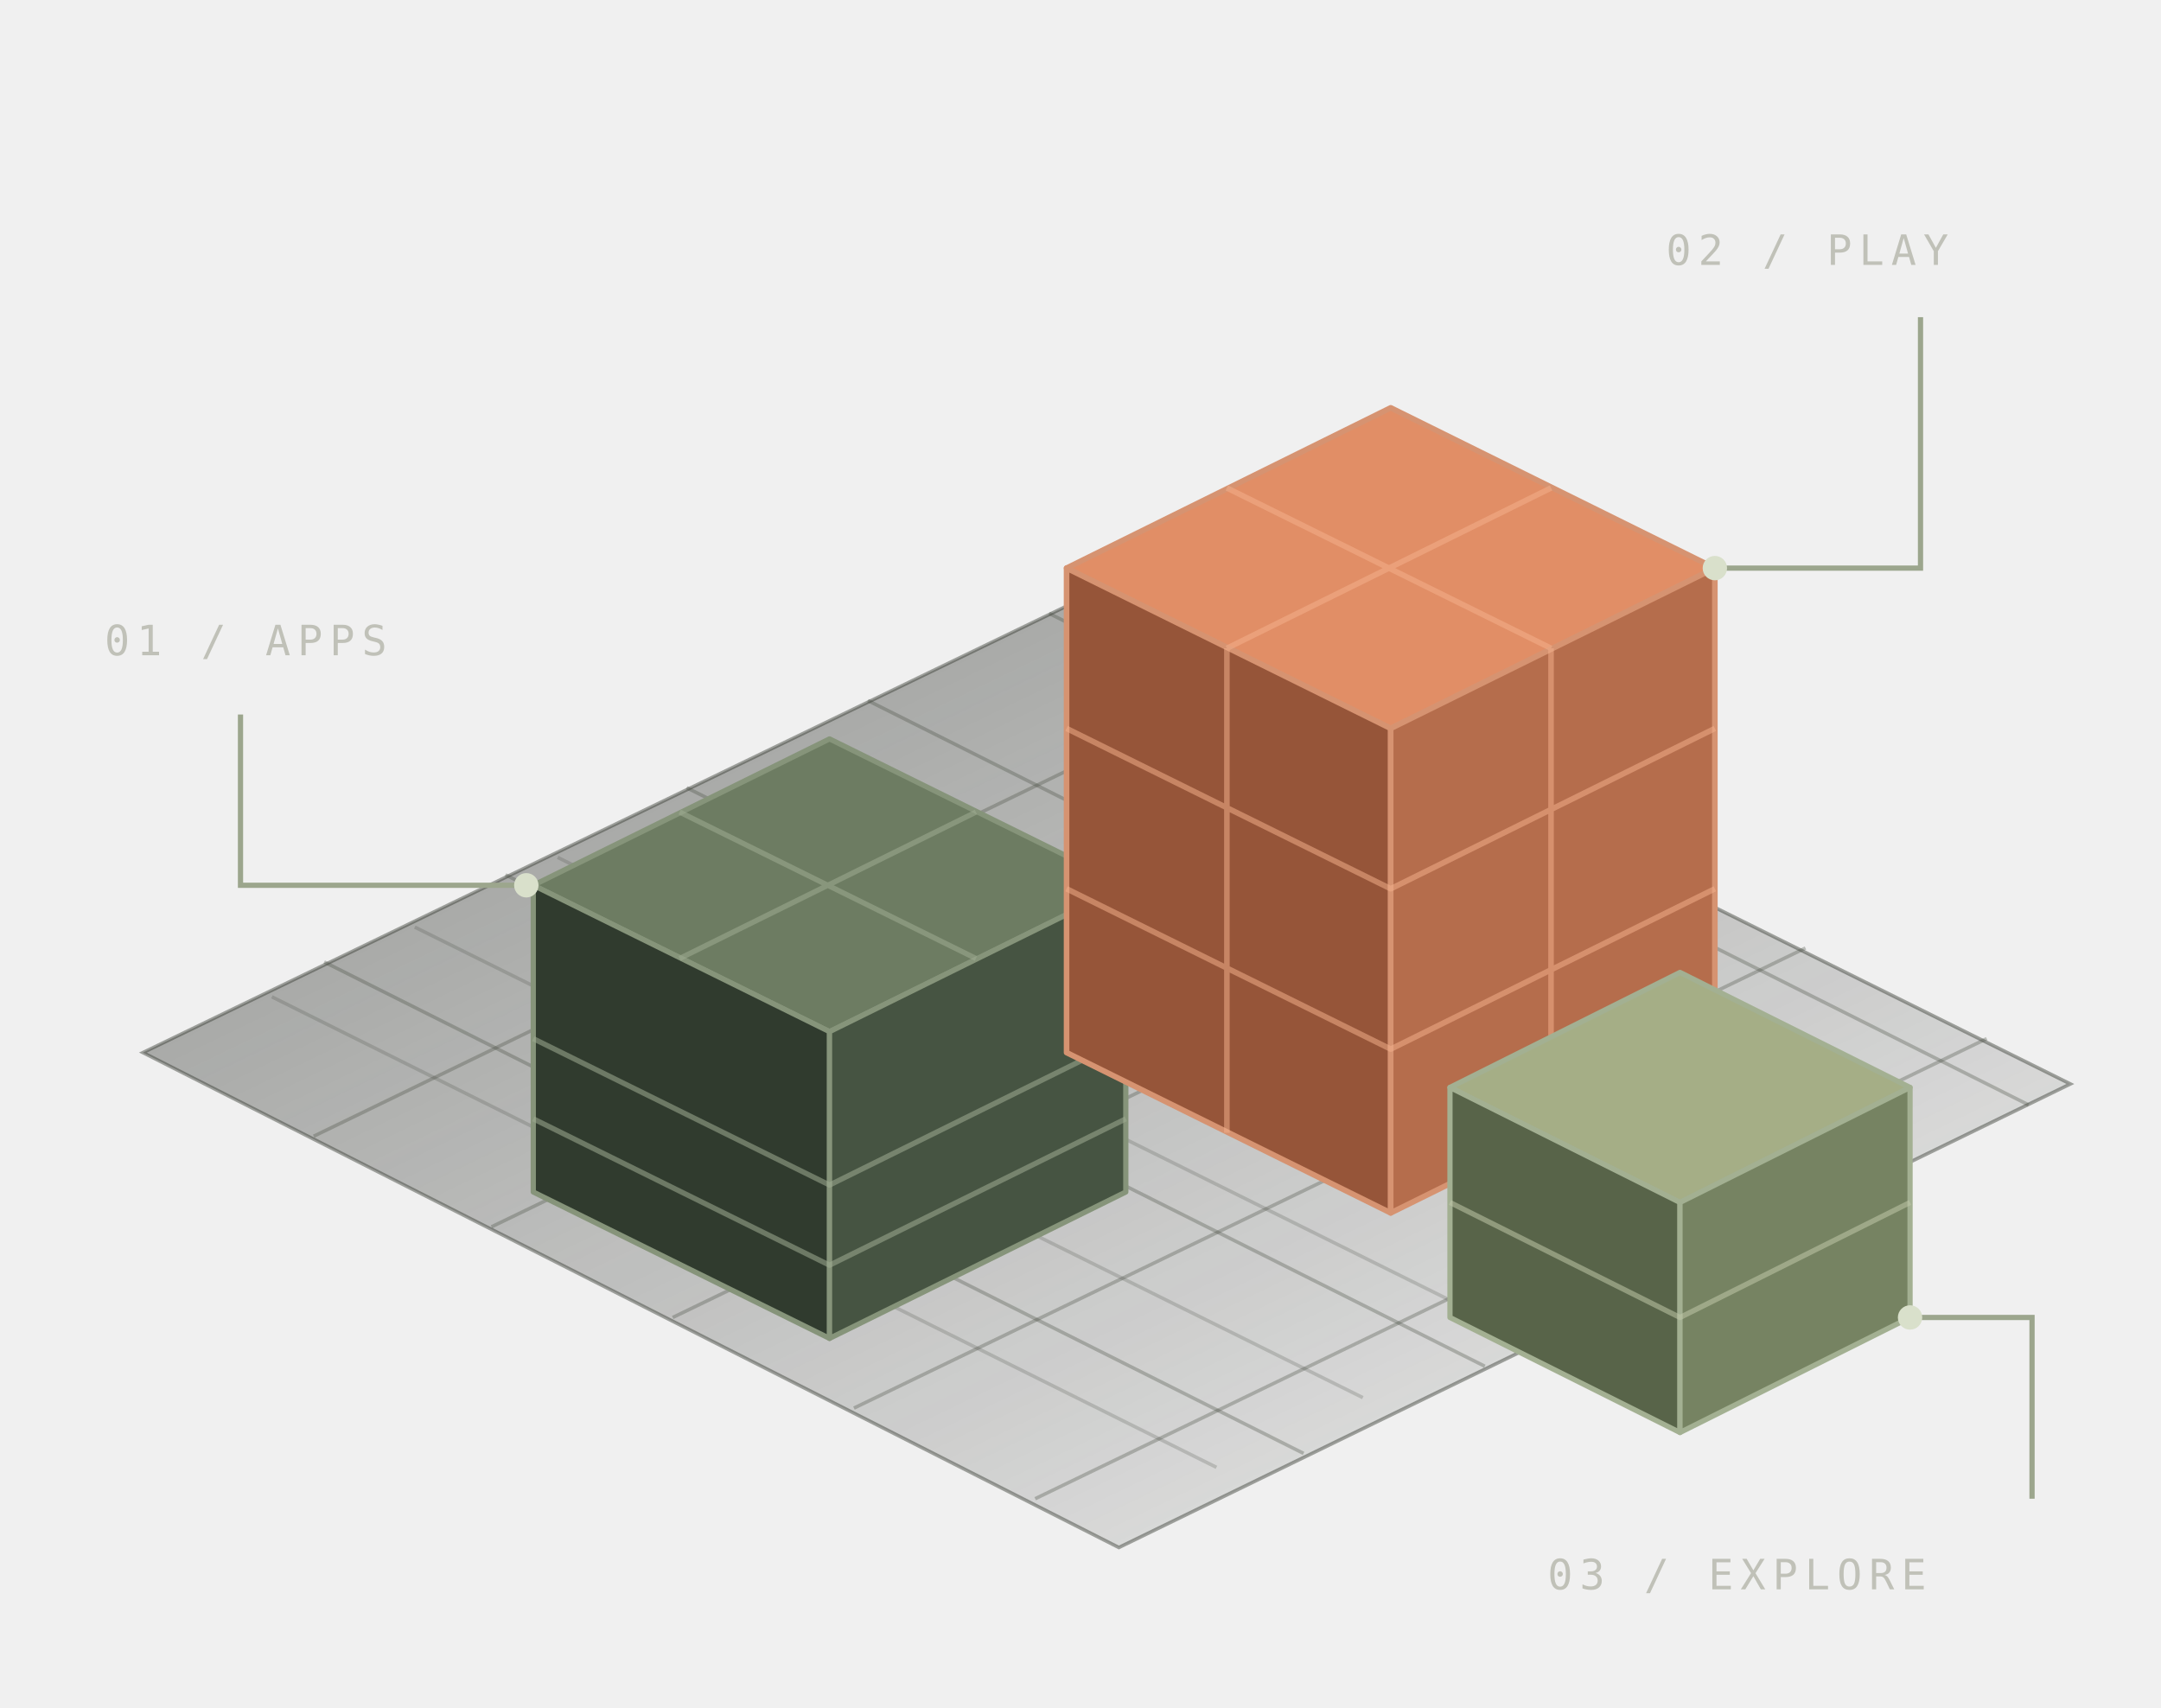
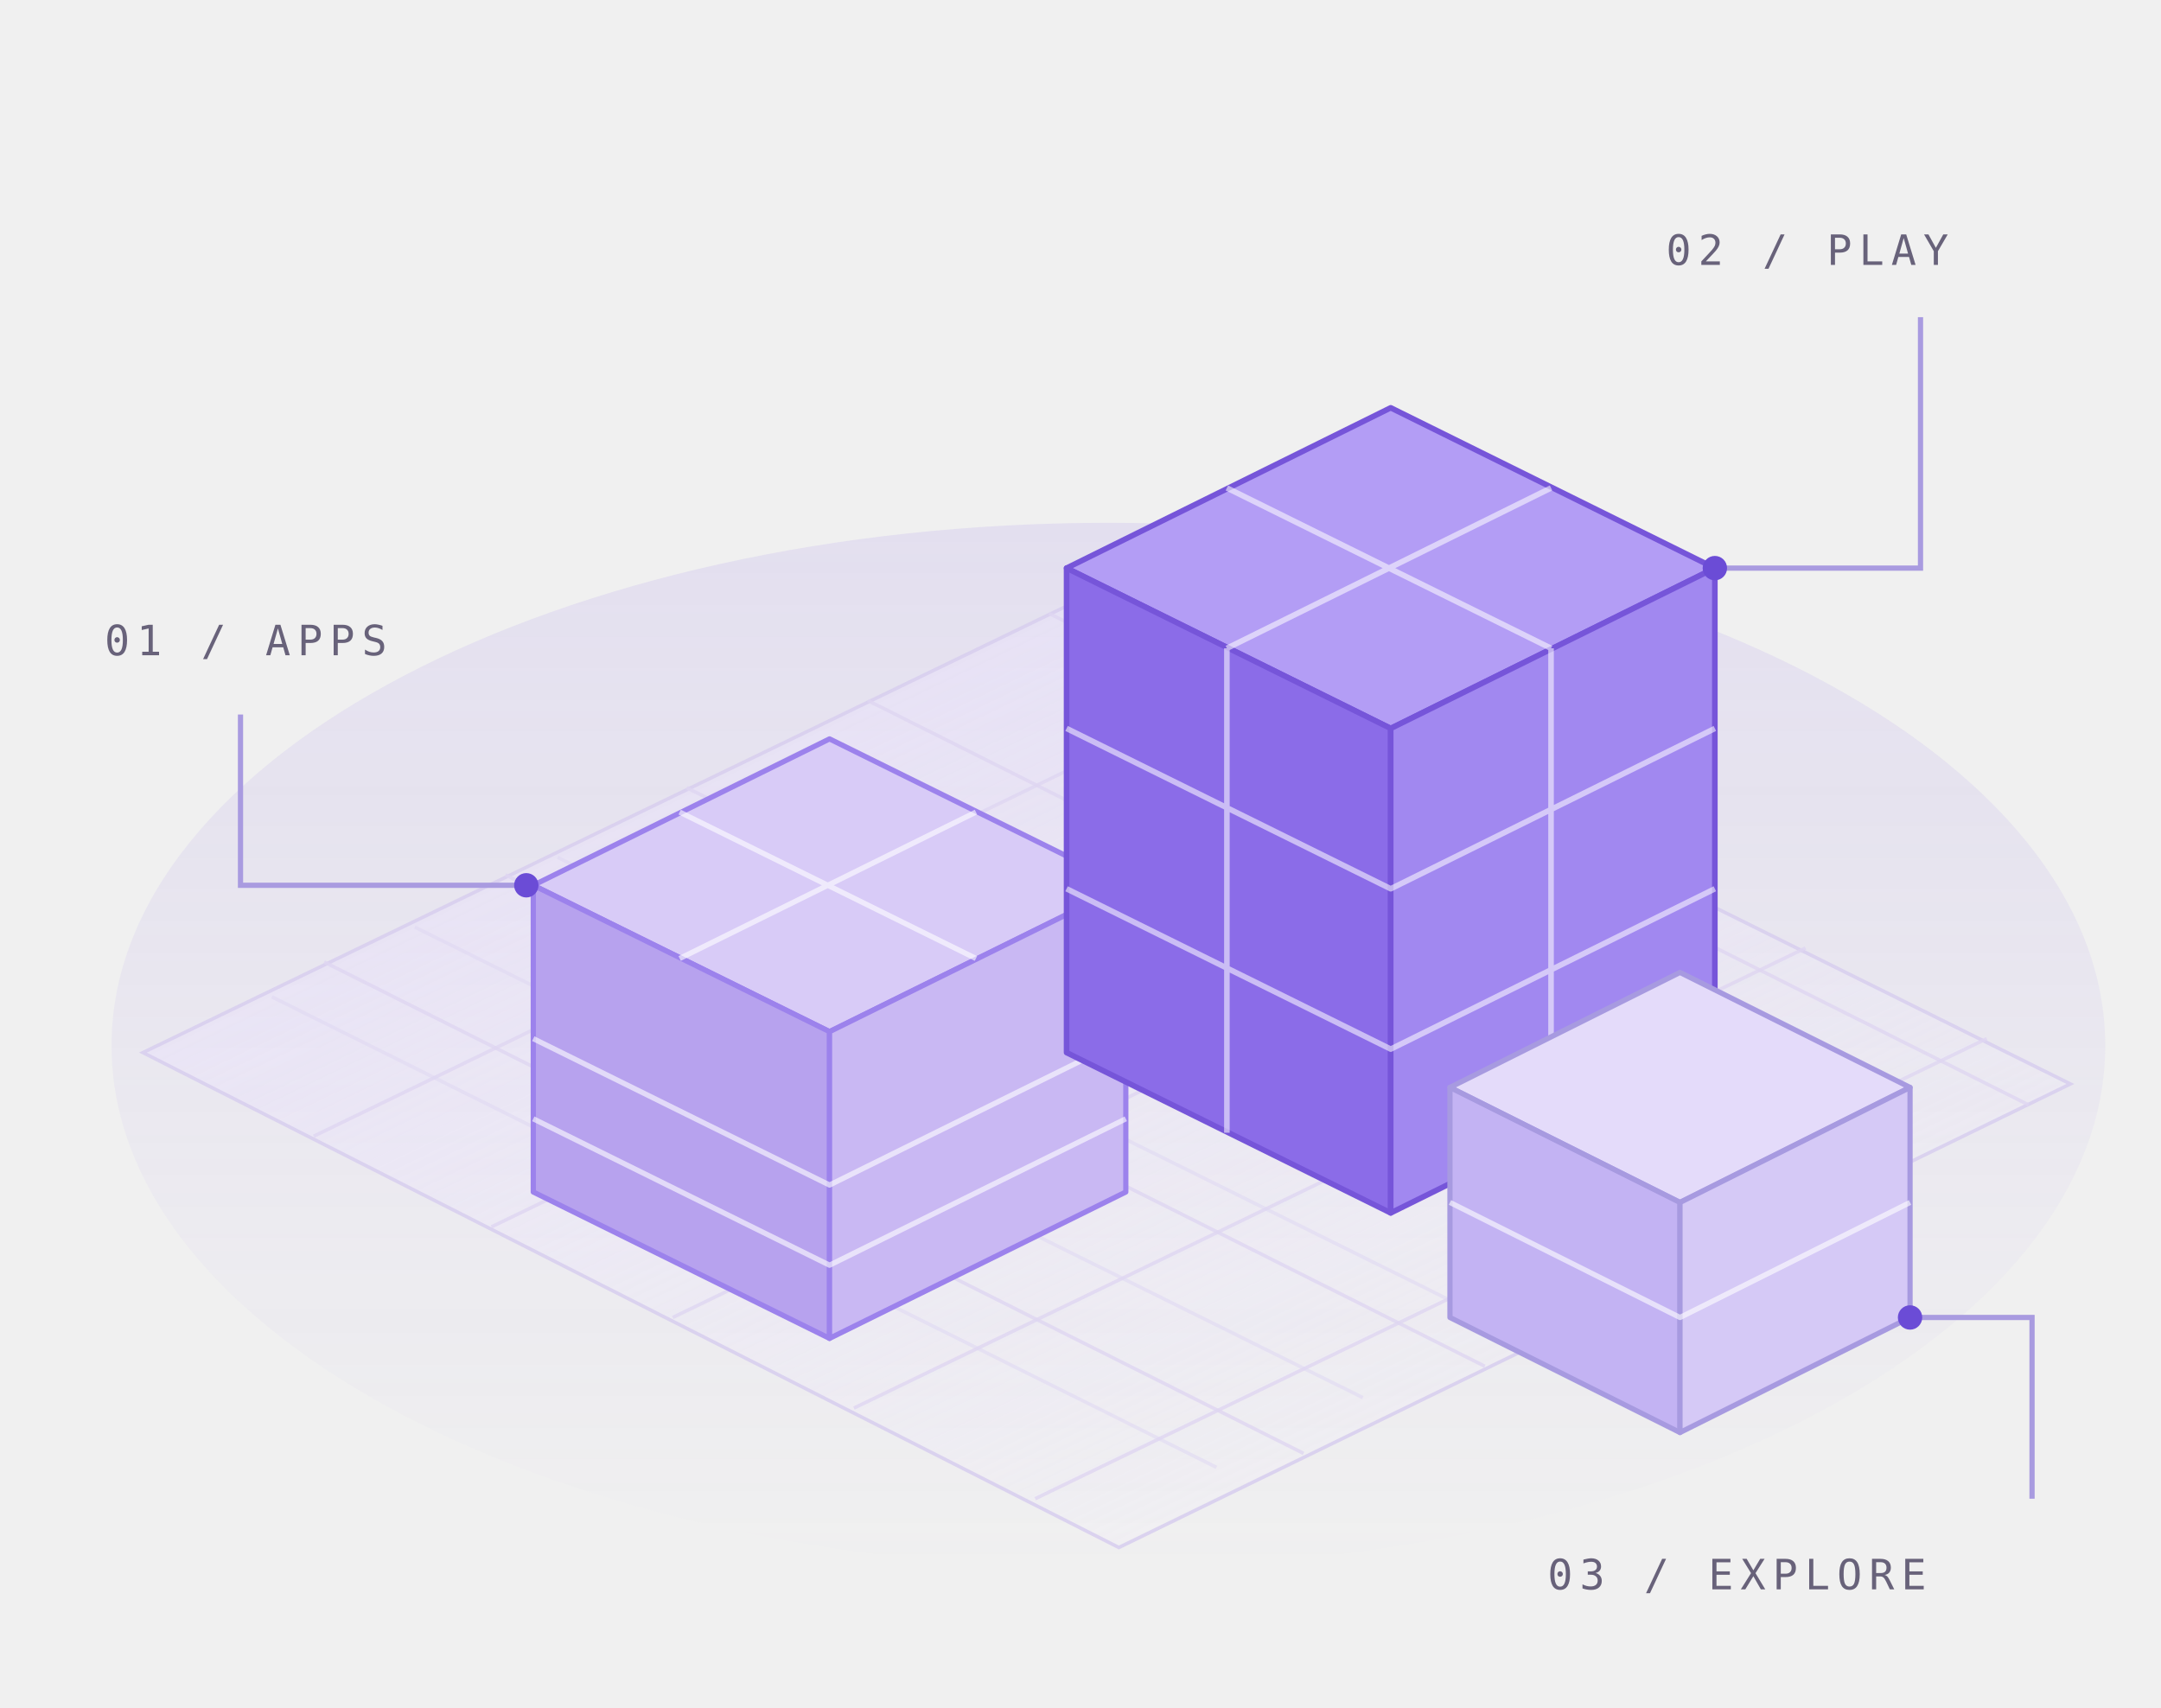
<svg xmlns="http://www.w3.org/2000/svg" viewBox="0 0 620 490" role="img" aria-labelledby="title">
  <defs>
    <linearGradient id="ground" x1="0" x2="1" y1="0" y2="1">
-       <stop stop-color="#252922" stop-opacity=".45" />
-       <stop offset="1" stop-color="#111310" stop-opacity="0" />
+       <stop stop-color="#E6DDFA" stop-opacity=".7" />
+       <stop offset="1" stop-color="#F4F1FC" stop-opacity="0" />
+     </linearGradient>
+     <linearGradient id="glow" x1="0" x2="0" y1="0" y2="1">
+       <stop stop-color="#8B6CE8" stop-opacity=".13" />
+       <stop offset="1" stop-color="#8B6CE8" stop-opacity="0" />
    </linearGradient>
  </defs>
-   <path d="M41 302 312 171 594 311 321 444Z" fill="url(#ground)" stroke="#363a32" stroke-opacity=".45" />
-   <g fill="none" stroke="#474b40" stroke-opacity=".32" stroke-width="1">
+   <ellipse cx="318" cy="300" rx="286" ry="150" fill="url(#glow)" />
+   <path d="M41 302 312 171 594 311 321 444Z" fill="url(#ground)" stroke="#D8CFEF" stroke-opacity=".9" />
+   <g fill="none" stroke="#DED6F1" stroke-opacity=".8" stroke-width="1">
    <path d="m93 276 281 141M145 251l281 141M197 226l281 141M249 201l281 141M301 176l281 141" />
    <path d="M90 326 362 194M141 352 414 220M193 378 466 246M245 404 518 272M297 430 570 298" />
-     <path d="m78 286 271 135M119 266l272 135M160 246l272 135" stroke-opacity=".22" />
+     <path d="m78 286 271 135M119 266l272 135M160 246l272 135" stroke-opacity=".55" />
  </g>
-   <g stroke="#86947a" stroke-width="1.5" stroke-linejoin="round">
-     <path d="m153 254 85-42 85 42-85 42Z" fill="#6d7c62" />
-     <path d="m153 254 85 42v88l-85-42Z" fill="#303b2e" />
-     <path d="m238 296 85-42v88l-85 42Z" fill="#465442" />
-     <path d="m195 233 85 42m-85 0 85-42M153 298l85 42 85-42M153 321l85 42 85-42" fill="none" stroke="#9fac91" stroke-opacity=".55" />
+   <g stroke="#9C82EC" stroke-width="1.5" stroke-linejoin="round">
+     <path d="m153 254 85-42 85 42-85 42Z" fill="#D8CBF7" />
+     <path d="m153 254 85 42v88l-85-42Z" fill="#B7A2EE" />
+     <path d="m238 296 85-42v88l-85 42Z" fill="#C9B8F3" />
+     <path d="m195 233 85 42m-85 0 85-42M153 298l85 42 85-42M153 321l85 42 85-42" fill="none" stroke="#FFFFFF" stroke-opacity=".6" />
  </g>
-   <g stroke="#d69371" stroke-width="1.6" stroke-linejoin="round">
-     <path d="m306 163 93-46 93 46-93 46Z" fill="#e18e66" />
-     <path d="m306 163 93 46v139l-93-46Z" fill="#965539" />
-     <path d="m399 209 93-46v139l-93 46Z" fill="#b56d4c" />
-     <path d="m352 140 93 46m-93 0 93-46M306 209l93 46 93-46M306 255l93 46 93-46M352 186v139m93-139v139" fill="none" stroke="#f4b18d" stroke-opacity=".52" />
+   <g stroke="#7655D9" stroke-width="1.6" stroke-linejoin="round">
+     <path d="m306 163 93-46 93 46-93 46Z" fill="#B39DF5" />
+     <path d="m306 163 93 46v139l-93-46Z" fill="#8B6CE8" />
+     <path d="m399 209 93-46v139l-93 46Z" fill="#A188F0" />
+     <path d="m352 140 93 46m-93 0 93-46M306 209l93 46 93-46M306 255l93 46 93-46M352 186v139m93-139v139" fill="none" stroke="#FFFFFF" stroke-opacity=".55" />
  </g>
-   <g stroke="#a3b092" stroke-width="1.5" stroke-linejoin="round">
-     <path d="m416 312 66-33 66 33-66 33Z" fill="#a5ae86" />
-     <path d="m416 312 66 33v66l-66-33Z" fill="#586449" />
-     <path d="m482 345 66-33v66l-66 33Z" fill="#768362" />
-     <path d="m416 345 66 33 66-33" fill="none" stroke="#c0c9a8" stroke-opacity=".54" />
+   <g stroke="#A79AE0" stroke-width="1.5" stroke-linejoin="round">
+     <path d="m416 312 66-33 66 33-66 33Z" fill="#E4DBFA" />
+     <path d="m416 312 66 33v66l-66-33Z" fill="#C3B3F3" />
+     <path d="m482 345 66-33v66l-66 33Z" fill="#D5C9F6" />
+     <path d="m416 345 66 33 66-33" fill="none" stroke="#FFFFFF" stroke-opacity=".6" />
  </g>
-   <g fill="none" stroke="#9ca68d" stroke-width="1.5">
+   <g fill="none" stroke="#A99BE0" stroke-width="1.5">
    <path d="M151 254H69v-49" />
    <path d="M492 163h59V91" />
    <path d="M548 378h35v52" />
  </g>
-   <g fill="#d9e0cb">
+   <g fill="#6B4CD6">
    <circle cx="151" cy="254" r="3.5" />
    <circle cx="492" cy="163" r="3.5" />
    <circle cx="548" cy="378" r="3.5" />
  </g>
-   <g fill="#c0c1b8" font-family="ui-monospace, SFMono-Regular, Menlo, monospace" font-size="12" letter-spacing="2">
+   <g fill="#68627A" font-family="ui-monospace, SFMono-Regular, Menlo, monospace" font-size="12" letter-spacing="2">
    <text x="30" y="188">01 / APPS</text>
    <text x="478" y="76">02 / PLAY</text>
    <text x="444" y="456">03 / EXPLORE</text>
  </g>
</svg>
